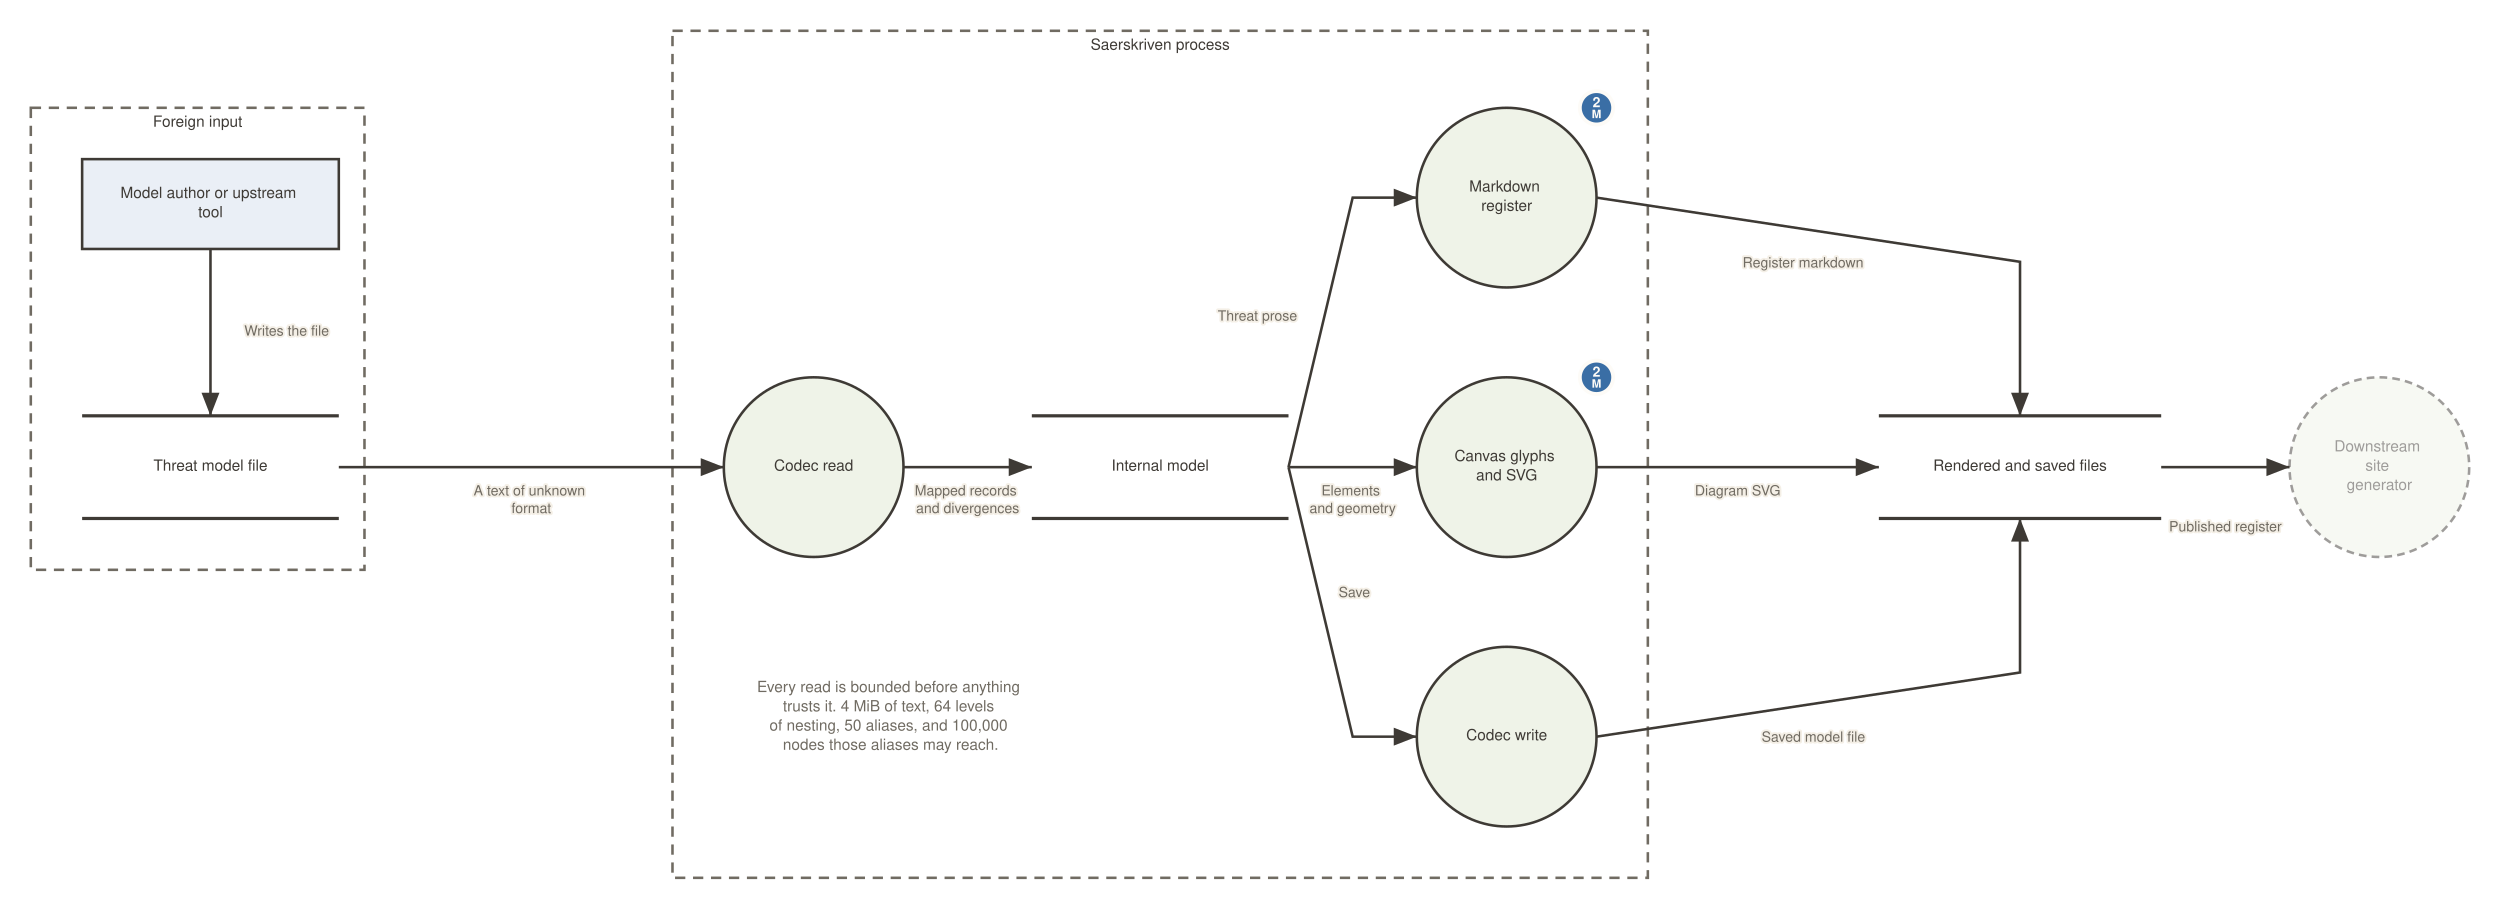
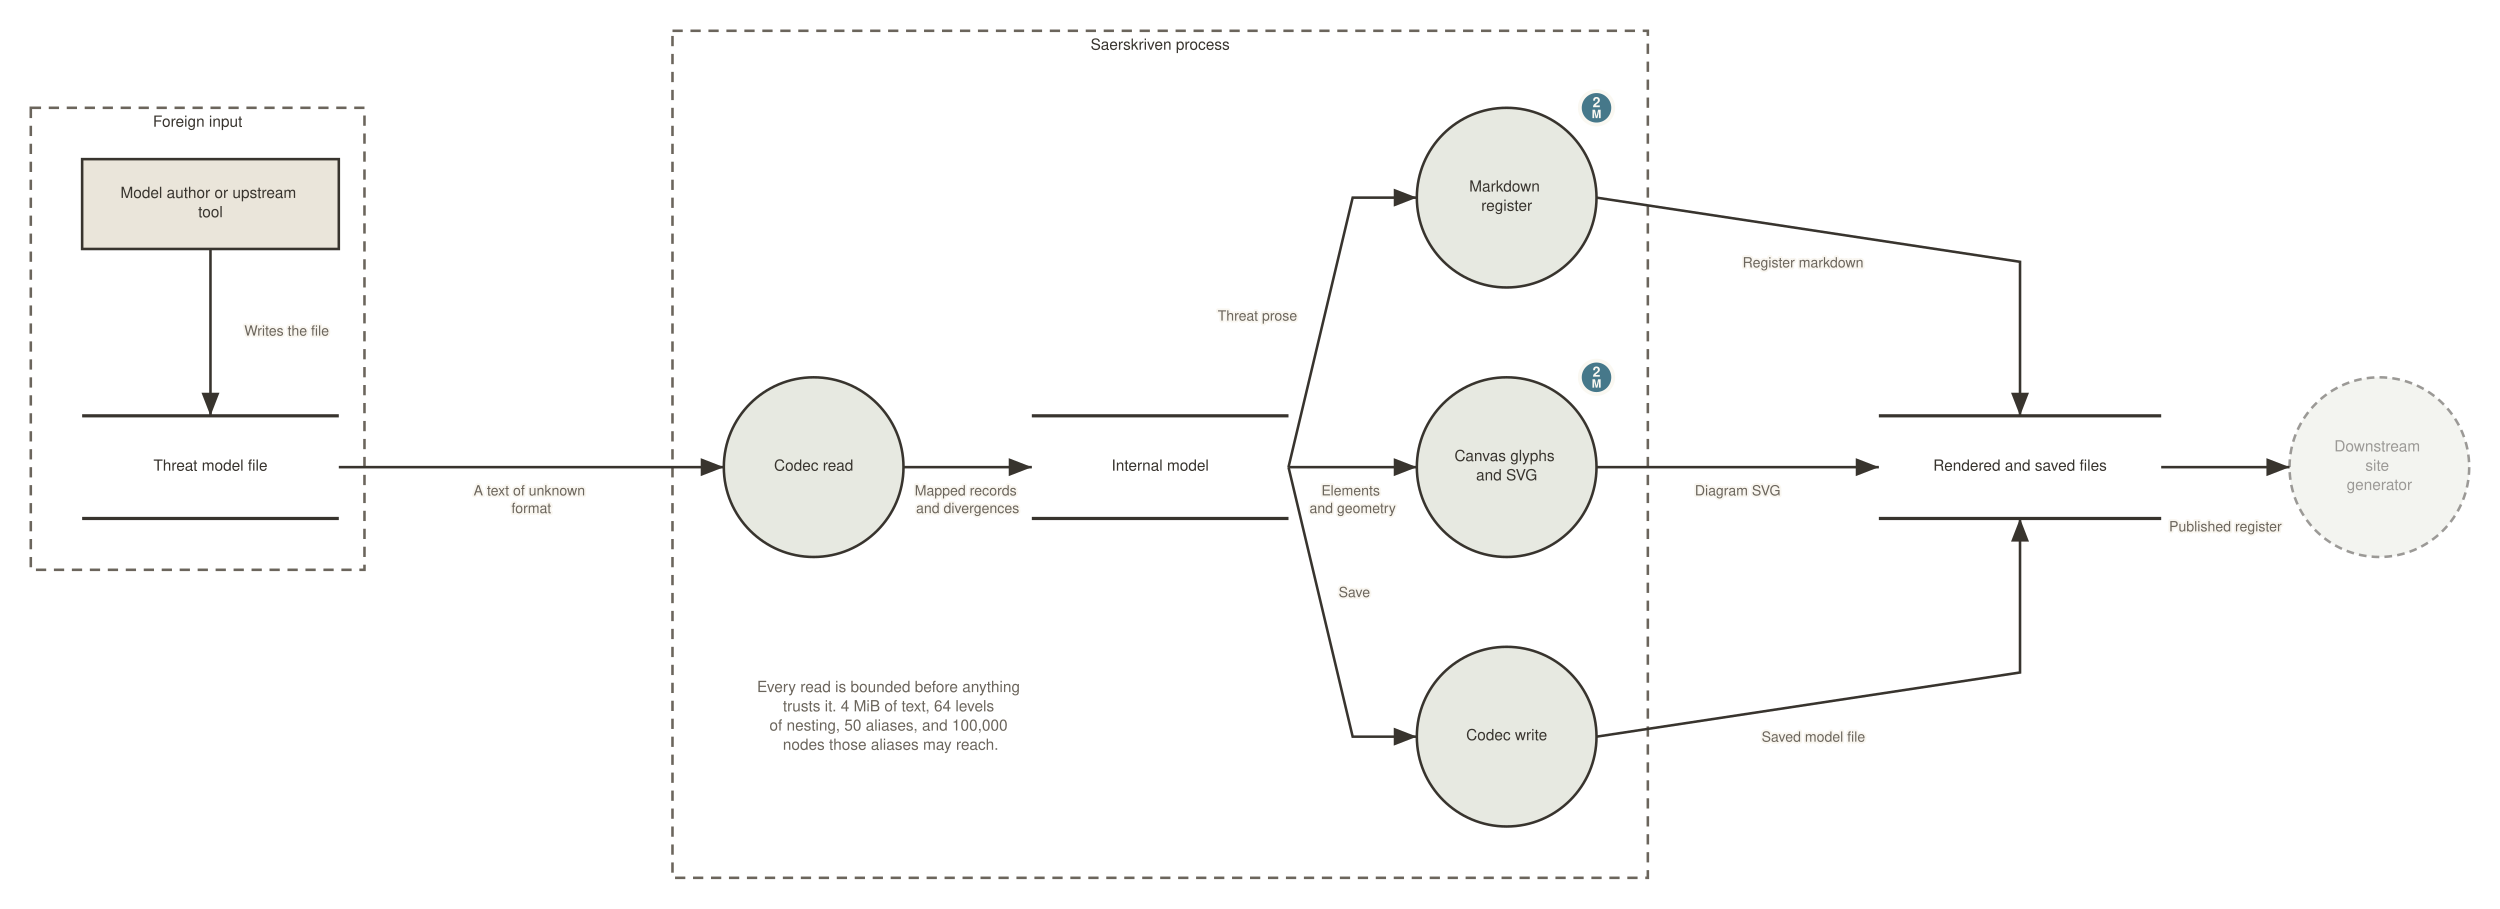
<svg xmlns="http://www.w3.org/2000/svg" viewBox="-24 -24 1948 708">
  <style>.pn-element {
  font-family: 'Helvetica Neue', Helvetica, Arial, sans-serif;
}
.pn-shape {
-   fill: #FAF8F5;
-   stroke: #3E3A35;
+   fill: #FAF8F2;
+   stroke: #38342E;
  stroke-width: 2;
}
.pn-actor {
-   fill: #EAEFF6;
+   fill: #EAE5DA;
}
.pn-process {
-   fill: #EFF3E8;
+   fill: #E7E9E1;
}
.pn-store {
  fill: none;
  stroke-width: 2.5;
}
.pn-boundary-box,
.pn-boundary-curve {
  fill: none;
-   stroke: #706B62;
+   stroke: #6B655C;
  stroke-width: 2;
  stroke-dasharray: 8 6;
}
.pn-out-of-scope {
  opacity: 0.5;
}
.pn-out-of-scope .pn-shape {
  stroke-dasharray: 6 4;
}
.pn-label {
-   fill: #3E3A35;
+   fill: #38342E;
  font-size: 12px;
  font-weight: 500;
  text-anchor: middle;
  dominant-baseline: central;
}
.pn-note {
-   fill: #706B62;
+   fill: #6B655C;
  font-size: 12px;
  text-anchor: middle;
  dominant-baseline: central;
}
.pn-flow {
  fill: none;
}
.pn-flow-arrow {
-   fill: #3E3A35;
+   fill: #38342E;
  stroke: none;
}
.pn-flow-label {
-   fill: #706B62;
+   fill: #6B655C;
  font-size: 11px;
  text-anchor: middle;
  dominant-baseline: central;
  paint-order: stroke;
-   stroke: #F4EFE6;
+   stroke: #F9F6F0;
  stroke-width: 3;
  stroke-linejoin: round;
}
.pn-badge {
-   stroke: #FDFBF7;
+   stroke: #FAF8F2;
  stroke-width: 3;
}
.pn-badge-count {
-   fill: #FDFBF7;
+   fill: #FAF8F2;
  stroke: none;
  font-weight: 600;
  text-anchor: middle;
  dominant-baseline: central;
}
.pn-badge-primary .pn-badge-count {
  font-size: 11px;
}
.pn-badge-secondary .pn-badge-count {
  font-size: 9px;
}
.pn-badge-mark {
-   fill: #FDFBF7;
+   fill: #FAF8F2;
  stroke: none;
  font-size: 9px;
  font-weight: 700;
  text-anchor: middle;
  dominant-baseline: central;
}
.pn-tone-critical {
-   fill: #BA2D0B;
+   fill: #C14339;
}
.pn-tone-high {
-   fill: #A45611;
+   fill: #A85E1D;
}
.pn-tone-medium {
-   fill: #3A6EA5;
+   fill: #46788A;
}
.pn-tone-low {
-   fill: #4A5D23;
+   fill: #4B6B50;
}
.pn-tone-neutral {
-   fill: #757069;
+   fill: #756E63;
}
</style>
  <g transform="translate(0, 60)">
    <g class="pn-element">
      <rect class="pn-shape pn-boundary-box" width="260" height="360" />
      <text class="pn-label" x="130" y="12">
        <tspan x="130" dy="0">Foreign input</tspan>
      </text>
    </g>
  </g>
  <g transform="translate(500, 0)">
    <g class="pn-element">
      <rect class="pn-shape pn-boundary-box" width="760" height="660" />
      <text class="pn-label" x="380" y="12">
        <tspan x="380" dy="0">Saerskriven process</tspan>
      </text>
    </g>
  </g>
  <g transform="translate(40, 100)">
    <g class="pn-element">
      <rect class="pn-shape pn-actor" width="200" height="70" />
      <text class="pn-label" x="100" y="27.5">
        <tspan x="100" dy="0">Model author or upstream</tspan>
        <tspan x="100" dy="15">tool</tspan>
      </text>
    </g>
  </g>
  <g transform="translate(40, 300)">
    <g class="pn-element">
      <line class="pn-shape pn-store" x1="0" y1="0" x2="200" y2="0" />
      <line class="pn-shape pn-store" x1="0" y1="80" x2="200" y2="80" />
      <text class="pn-label" x="100" y="40">
        <tspan x="100" dy="0">Threat model file</tspan>
      </text>
    </g>
  </g>
  <g transform="translate(540, 270)">
    <g class="pn-element">
      <circle class="pn-shape pn-process" cx="70" cy="70" r="70" />
      <text class="pn-label" x="70" y="70">
        <tspan x="70" dy="0">Codec read</tspan>
      </text>
    </g>
  </g>
  <g transform="translate(780, 300)">
    <g class="pn-element">
      <line class="pn-shape pn-store" x1="0" y1="0" x2="200" y2="0" />
      <line class="pn-shape pn-store" x1="0" y1="80" x2="200" y2="80" />
      <text class="pn-label" x="100" y="40">
        <tspan x="100" dy="0">Internal model</tspan>
      </text>
    </g>
  </g>
  <g transform="translate(1080, 60)">
    <g class="pn-element">
      <circle class="pn-shape pn-process" cx="70" cy="70" r="70" />
      <text class="pn-label" x="70" y="62.5">
        <tspan x="70" dy="0">Markdown</tspan>
        <tspan x="70" dy="15">register</tspan>
      </text>
      <g class="pn-badge" transform="translate(140, 0)">
        <g class="pn-badge-primary">
          <circle class="pn-tone-medium" r="13" />
          <text class="pn-badge-count" y="-3">2</text>
          <text class="pn-badge-mark" y="6">M</text>
        </g>
      </g>
    </g>
  </g>
  <g transform="translate(1080, 270)">
    <g class="pn-element">
      <circle class="pn-shape pn-process" cx="70" cy="70" r="70" />
      <text class="pn-label" x="70" y="62.5">
        <tspan x="70" dy="0">Canvas glyphs</tspan>
        <tspan x="70" dy="15">and SVG</tspan>
      </text>
      <g class="pn-badge" transform="translate(140, 0)">
        <g class="pn-badge-primary">
          <circle class="pn-tone-medium" r="13" />
          <text class="pn-badge-count" y="-3">2</text>
          <text class="pn-badge-mark" y="6">M</text>
        </g>
      </g>
    </g>
  </g>
  <g transform="translate(1080, 480)">
    <g class="pn-element">
      <circle class="pn-shape pn-process" cx="70" cy="70" r="70" />
      <text class="pn-label" x="70" y="70">
        <tspan x="70" dy="0">Codec write</tspan>
      </text>
    </g>
  </g>
  <g transform="translate(1440, 300)">
    <g class="pn-element">
      <line class="pn-shape pn-store" x1="0" y1="0" x2="220" y2="0" />
      <line class="pn-shape pn-store" x1="0" y1="80" x2="220" y2="80" />
      <text class="pn-label" x="110" y="40">
        <tspan x="110" dy="0">Rendered and saved files</tspan>
      </text>
    </g>
  </g>
  <g transform="translate(1760, 270)">
    <g class="pn-element pn-out-of-scope">
      <circle class="pn-shape pn-process" cx="70" cy="70" r="70" />
      <text class="pn-label" x="70" y="55">
        <tspan x="70" dy="0">Downstream</tspan>
        <tspan x="70" dy="15">site</tspan>
        <tspan x="70" dy="15">generator</tspan>
      </text>
    </g>
  </g>
  <g transform="translate(540, 470)">
    <g class="pn-element">
      <text class="pn-note" x="130" y="42.5">
        <tspan x="130" dy="0">Every read is bounded before anything</tspan>
        <tspan x="130" dy="15">trusts it. 4 MiB of text, 64 levels</tspan>
        <tspan x="130" dy="15">of nesting, 50 aliases, and 100,000</tspan>
        <tspan x="130" dy="15">nodes those aliases may reach.</tspan>
      </text>
    </g>
  </g>
  <g class="pn-element">
    <path class="pn-shape pn-flow" d="M 140 170 L 140 300" />
    <path class="pn-flow-arrow" d="M 140 300 L 133 282 L 147 282 Z" />
    <text class="pn-flow-label" x="199.375" y="235">
      <tspan x="199.375" dy="0">Writes the file</tspan>
    </text>
  </g>
  <g class="pn-element">
    <path class="pn-shape pn-flow" d="M 240 340 L 540 340" />
    <path class="pn-flow-arrow" d="M 540 340 L 522 347 L 522 333 Z" />
    <text class="pn-flow-label" x="390" y="359.5">
      <tspan x="390" dy="0">A text of unknown</tspan>
      <tspan x="390" dy="13.75">format</tspan>
    </text>
  </g>
  <g class="pn-element">
    <path class="pn-shape pn-flow" d="M 680 340 L 780 340" />
    <path class="pn-flow-arrow" d="M 780 340 L 762 347 L 762 333 Z" />
    <text class="pn-flow-label" x="730" y="359.5">
      <tspan x="730" dy="0">Mapped records</tspan>
      <tspan x="730" dy="13.75">and divergences</tspan>
    </text>
  </g>
  <g class="pn-element">
    <path class="pn-shape pn-flow" d="M 980 340 L 1030 130 L 1080 130" />
    <path class="pn-flow-arrow" d="M 1080 130 L 1062 137 L 1062 123 Z" />
    <text class="pn-flow-label" x="955.789" y="223.283">
      <tspan x="955.789" dy="0">Threat prose</tspan>
    </text>
  </g>
  <g class="pn-element">
    <path class="pn-shape pn-flow" d="M 980 340 L 1080 340" />
    <path class="pn-flow-arrow" d="M 1080 340 L 1062 347 L 1062 333 Z" />
    <text class="pn-flow-label" x="1030" y="359.5">
      <tspan x="1030" dy="0">Elements</tspan>
      <tspan x="1030" dy="13.75">and geometry</tspan>
    </text>
  </g>
  <g class="pn-element">
    <path class="pn-shape pn-flow" d="M 980 340 L 1030 550 L 1080 550" />
    <path class="pn-flow-arrow" d="M 1080 550 L 1062 557 L 1062 543 Z" />
    <text class="pn-flow-label" x="1031.309" y="438.736">
      <tspan x="1031.309" dy="0">Save</tspan>
    </text>
  </g>
  <g class="pn-element">
    <path class="pn-shape pn-flow" d="M 1220 130 L 1550 180 L 1550 300" />
    <path class="pn-flow-arrow" d="M 1550 300 L 1543 282 L 1557 282 Z" />
    <text class="pn-flow-label" x="1380.934" y="181.835">
      <tspan x="1380.934" dy="0">Register markdown</tspan>
    </text>
  </g>
  <g class="pn-element">
    <path class="pn-shape pn-flow" d="M 1220 340 L 1440 340" />
    <path class="pn-flow-arrow" d="M 1440 340 L 1422 347 L 1422 333 Z" />
    <text class="pn-flow-label" x="1330" y="359.5">
      <tspan x="1330" dy="0">Diagram SVG</tspan>
    </text>
  </g>
  <g class="pn-element">
    <path class="pn-shape pn-flow" d="M 1220 550 L 1550 500 L 1550 380" />
    <path class="pn-flow-arrow" d="M 1550 380 L 1557 398 L 1543 398 Z" />
    <text class="pn-flow-label" x="1388.998" y="551.387">
      <tspan x="1388.998" dy="0">Saved model file</tspan>
    </text>
  </g>
  <g class="pn-element">
    <path class="pn-shape pn-flow" d="M 1660 340 L 1760 340" />
    <path class="pn-flow-arrow" d="M 1760 340 L 1742 347 L 1742 333 Z" />
    <text class="pn-flow-label" x="1710" y="387.5">
      <tspan x="1710" dy="0">Published register</tspan>
    </text>
  </g>
</svg>
